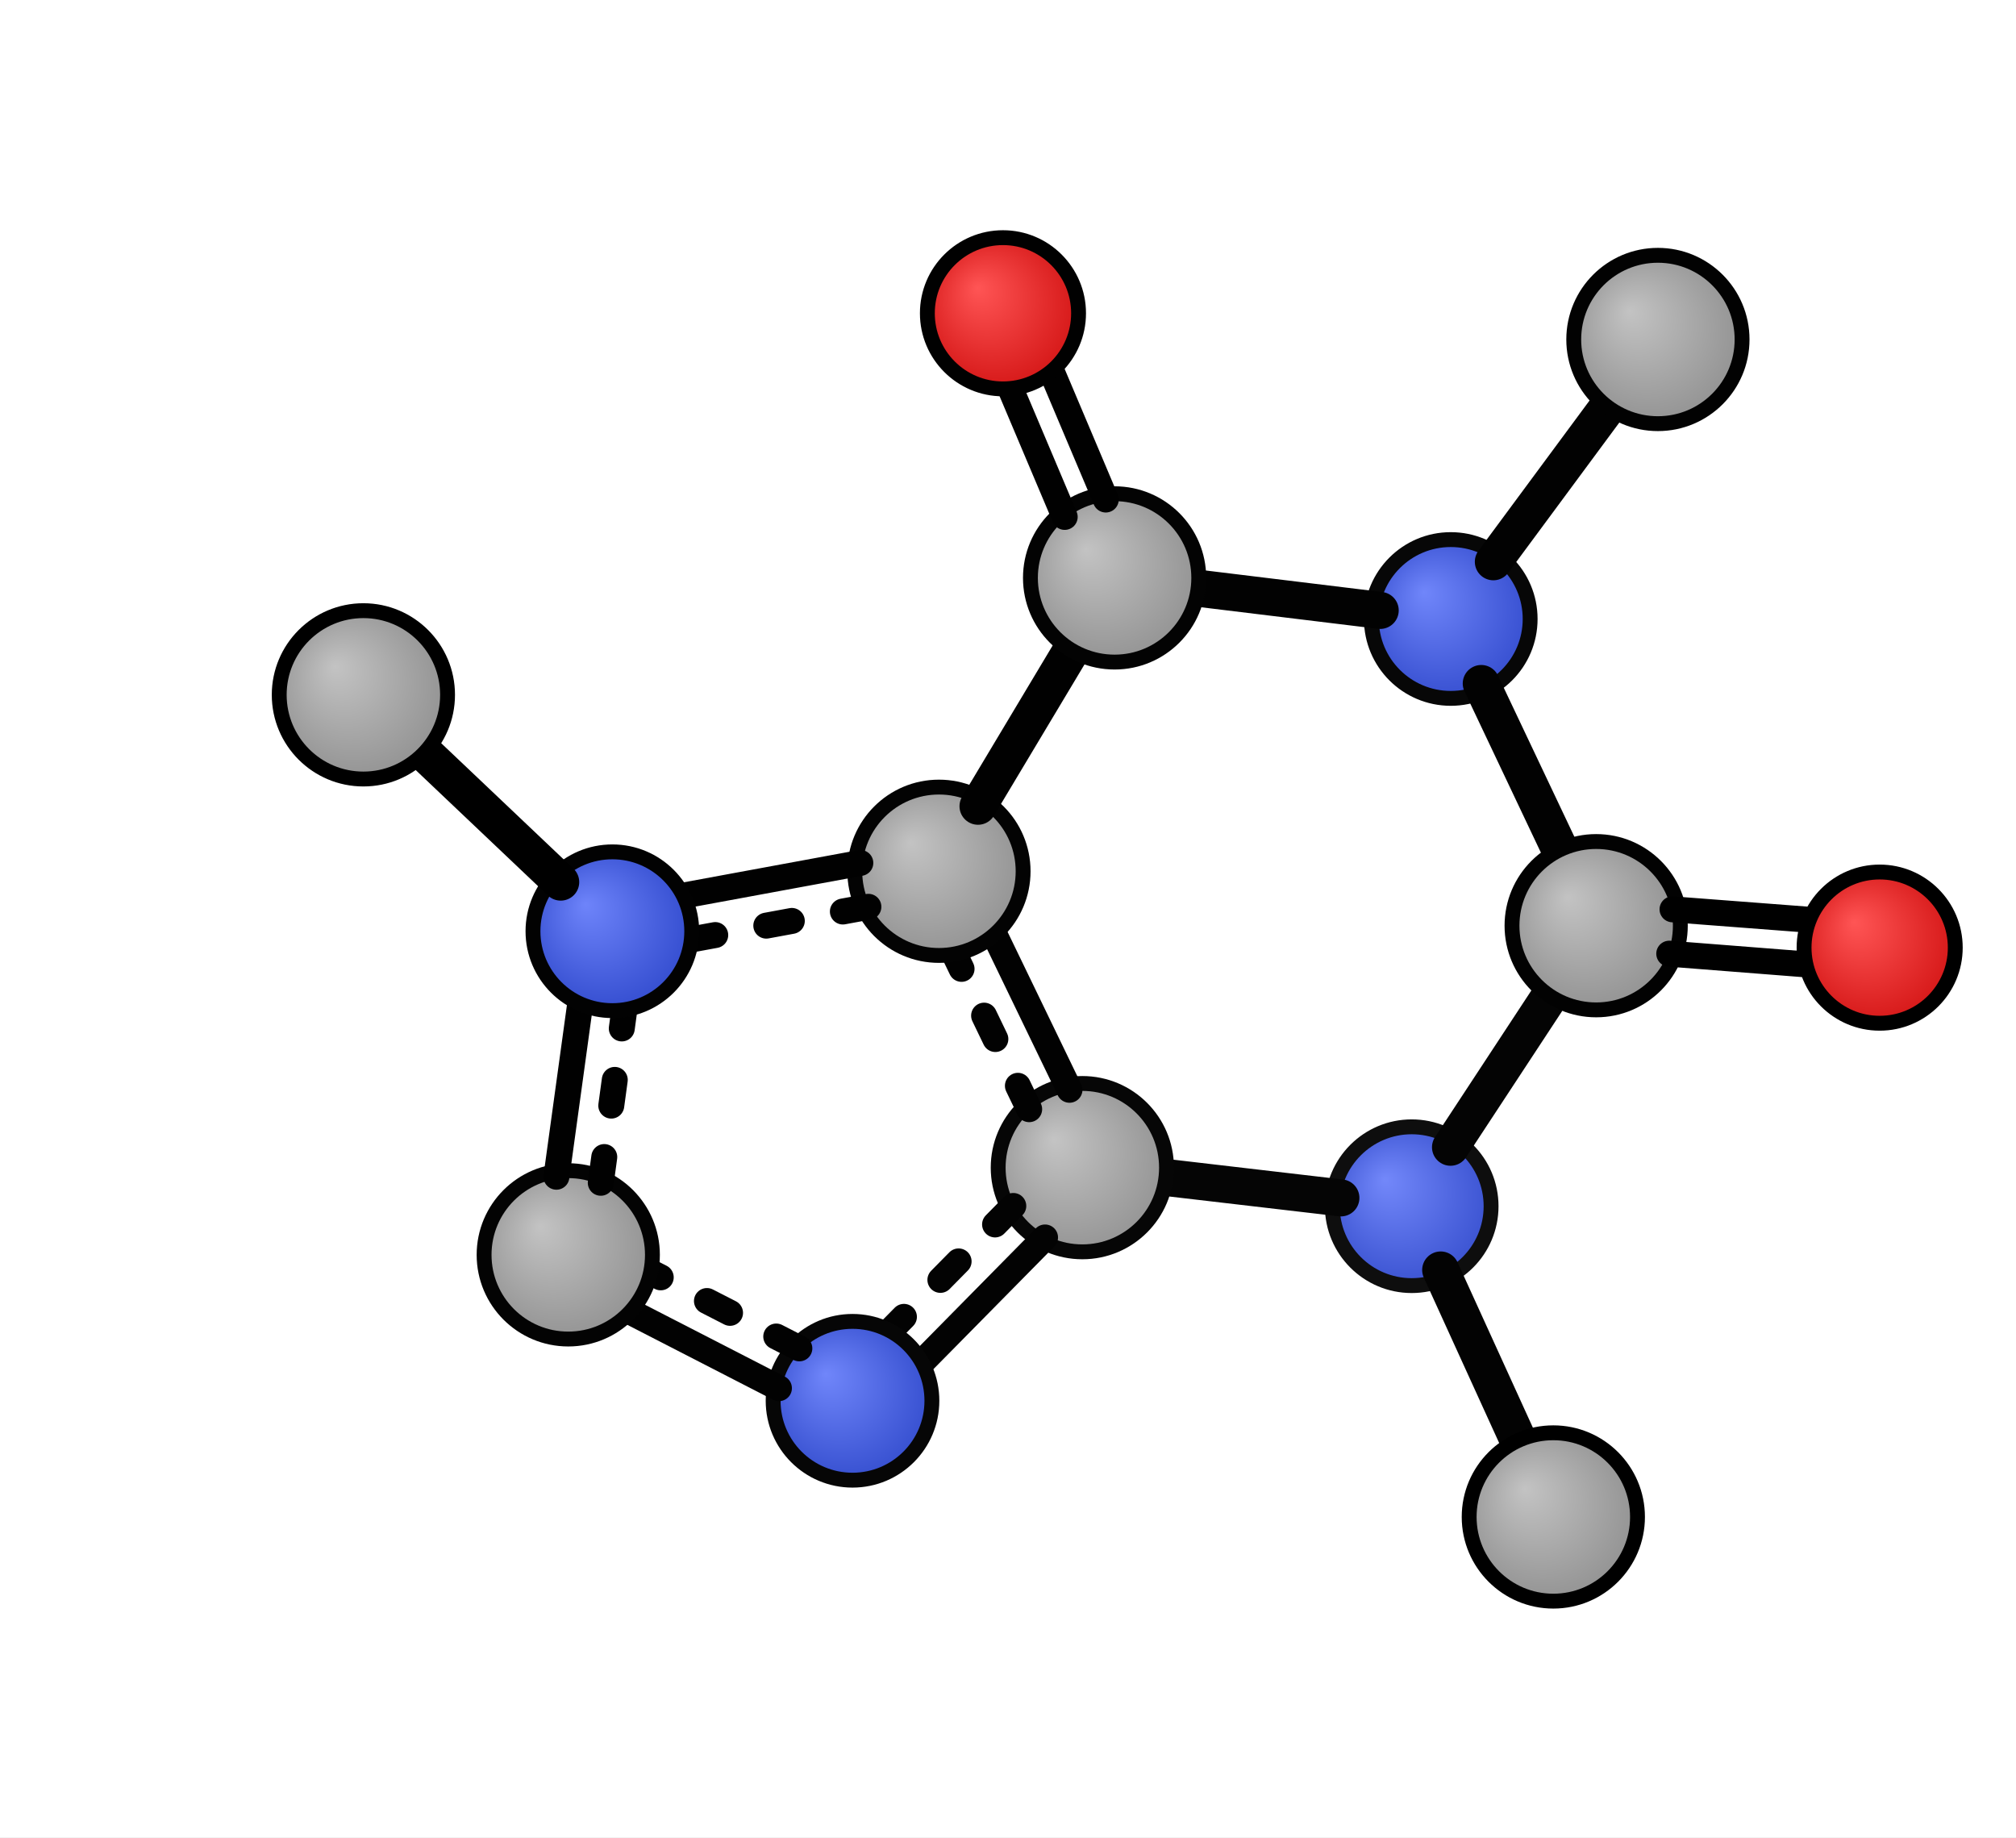
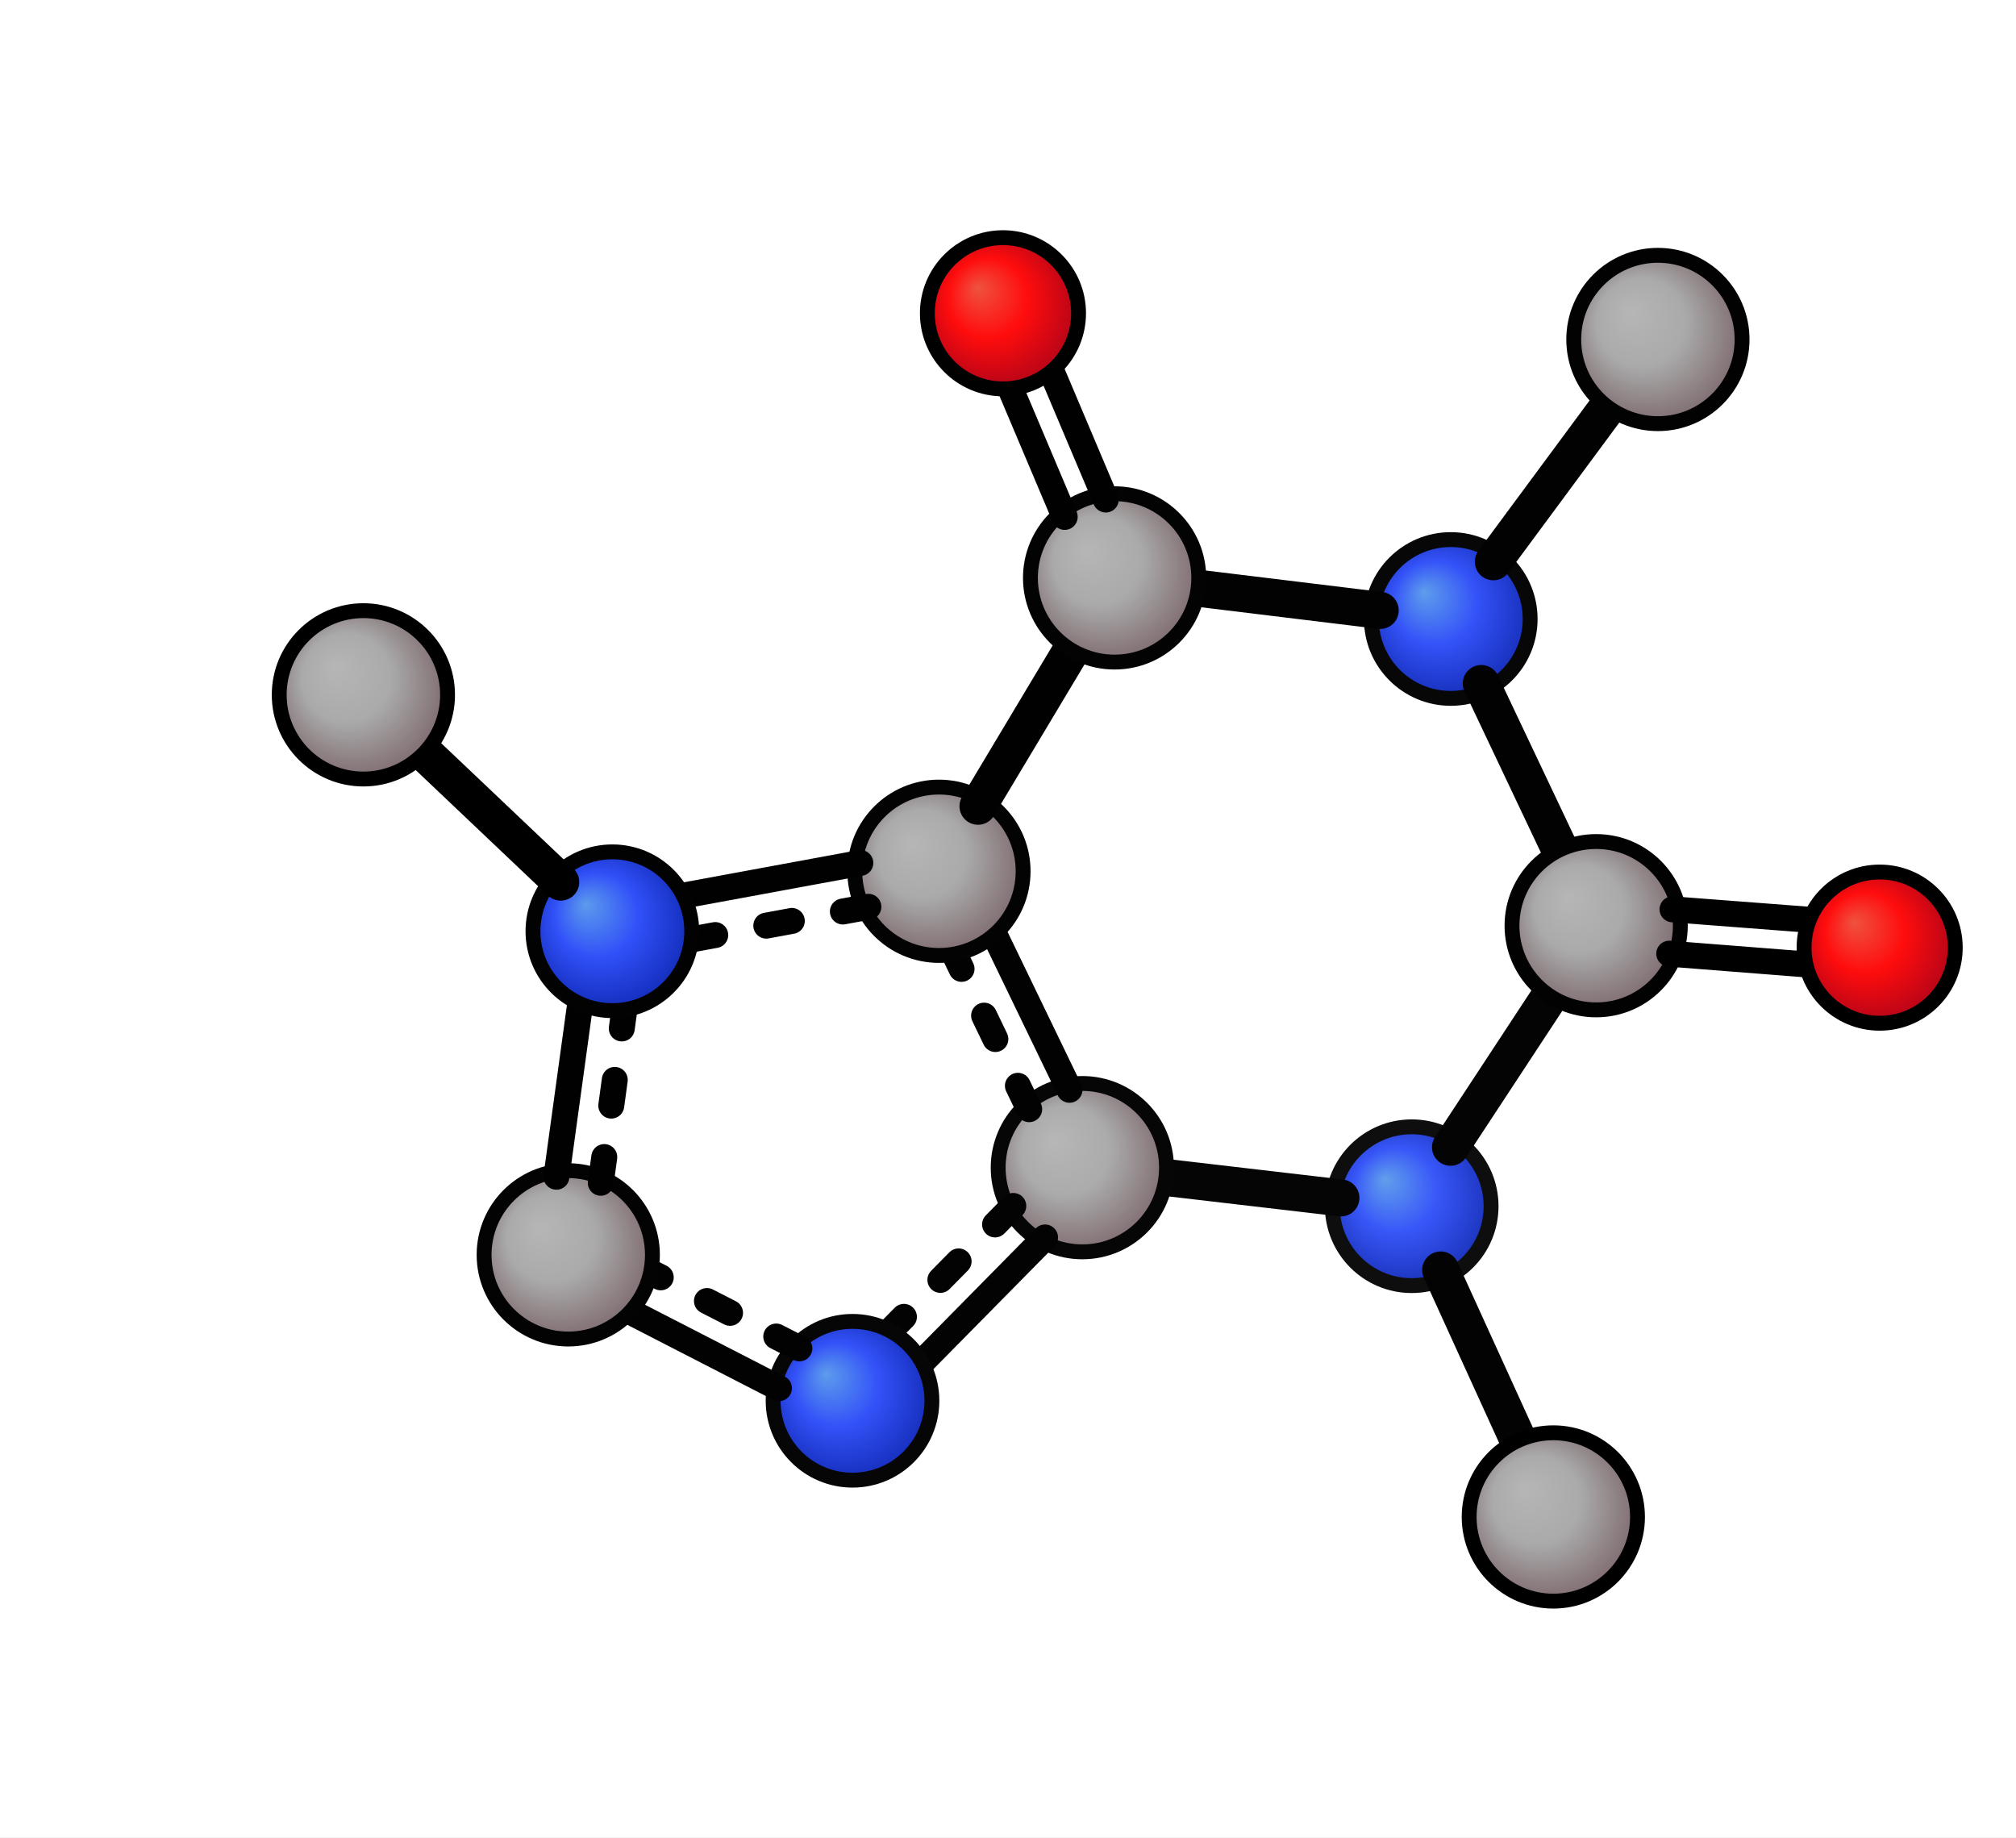
<svg xmlns="http://www.w3.org/2000/svg" xmlns:xlink="http://www.w3.org/1999/xlink" viewBox="0 0 800 729" width="800" height="729">
  <rect width="100%" height="100%" fill="#ffffff" />
  <defs>
    <g id="x0a0">
      <radialGradient id="x0g0" cx=".5" cy=".5" fx=".33" fy=".33" r=".66">
-         <stop offset="0%" stop-color="#c3c3c3" />
-         <stop offset="100%" stop-color="#898989" />
+         <stop offset="0%" stop-color="#b6b6b6" />
+         <stop offset="40%" stop-color="#aaaaaa" />
+         <stop offset="100%" stop-color="#6c5056" />
      </radialGradient>
      <circle cx="0" cy="0" r="33.4" fill="url(#x0g0)" stroke="#030303" stroke-width="5.9" />
    </g>
    <g id="x0a1">
      <radialGradient id="x0g1" cx=".5" cy=".5" fx=".33" fy=".33" r=".66">
-         <stop offset="0%" stop-color="#c3c3c3" />
-         <stop offset="100%" stop-color="#888888" />
+         <stop offset="0%" stop-color="#b6b6b6" />
+         <stop offset="40%" stop-color="#aaaaaa" />
+         <stop offset="100%" stop-color="#6b4f55" />
      </radialGradient>
      <circle cx="0" cy="0" r="33.4" fill="url(#x0g1)" stroke="#000000" stroke-width="5.9" />
    </g>
    <g id="x0a2">
      <radialGradient id="x0g2" cx=".5" cy=".5" fx=".33" fy=".33" r=".66">
-         <stop offset="0%" stop-color="#c4c4c4" />
-         <stop offset="100%" stop-color="#8a8a8a" />
+         <stop offset="0%" stop-color="#b7b7b7" />
+         <stop offset="40%" stop-color="#ababab" />
+         <stop offset="100%" stop-color="#6d5258" />
      </radialGradient>
      <circle cx="0" cy="0" r="33.4" fill="url(#x0g2)" stroke="#060606" stroke-width="5.9" />
    </g>
    <g id="x0a3">
      <radialGradient id="x0g3" cx=".5" cy=".5" fx=".33" fy=".33" r=".66">
-         <stop offset="0%" stop-color="#c3c3c3" />
-         <stop offset="100%" stop-color="#888888" />
+         <stop offset="0%" stop-color="#b6b6b6" />
+         <stop offset="40%" stop-color="#aaaaaa" />
+         <stop offset="100%" stop-color="#6b4f55" />
      </radialGradient>
      <circle cx="0" cy="0" r="33.4" fill="url(#x0g3)" stroke="#000000" stroke-width="5.9" />
    </g>
    <g id="x0a4">
      <radialGradient id="x0g4" cx=".5" cy=".5" fx=".33" fy=".33" r=".66">
-         <stop offset="0%" stop-color="#c3c3c3" />
-         <stop offset="100%" stop-color="#898989" />
+         <stop offset="0%" stop-color="#b6b6b6" />
+         <stop offset="40%" stop-color="#aaaaaa" />
+         <stop offset="100%" stop-color="#6c5056" />
      </radialGradient>
      <circle cx="0" cy="0" r="33.4" fill="url(#x0g4)" stroke="#030303" stroke-width="5.9" />
    </g>
    <g id="x0a5">
      <radialGradient id="x0g5" cx=".5" cy=".5" fx=".33" fy=".33" r=".66">
-         <stop offset="0%" stop-color="#c3c3c3" />
-         <stop offset="100%" stop-color="#888888" />
+         <stop offset="0%" stop-color="#b6b6b6" />
+         <stop offset="40%" stop-color="#aaaaaa" />
+         <stop offset="100%" stop-color="#6b5056" />
      </radialGradient>
      <circle cx="0" cy="0" r="33.4" fill="url(#x0g5)" stroke="#020202" stroke-width="5.9" />
    </g>
    <g id="x0a6">
      <radialGradient id="x0g6" cx=".5" cy=".5" fx=".33" fy=".33" r=".66">
-         <stop offset="0%" stop-color="#c3c3c3" />
-         <stop offset="100%" stop-color="#898989" />
+         <stop offset="0%" stop-color="#b6b6b6" />
+         <stop offset="40%" stop-color="#aaaaaa" />
+         <stop offset="100%" stop-color="#6c5056" />
      </radialGradient>
      <circle cx="0" cy="0" r="33.4" fill="url(#x0g6)" stroke="#030303" stroke-width="5.9" />
    </g>
    <g id="x0a7">
      <radialGradient id="x0g7" cx=".5" cy=".5" fx=".33" fy=".33" r=".66">
-         <stop offset="0%" stop-color="#c3c3c3" />
-         <stop offset="100%" stop-color="#888888" />
+         <stop offset="0%" stop-color="#b6b6b6" />
+         <stop offset="40%" stop-color="#aaaaaa" />
+         <stop offset="100%" stop-color="#6b5055" />
      </radialGradient>
      <circle cx="0" cy="0" r="33.4" fill="url(#x0g7)" stroke="#020202" stroke-width="5.9" />
    </g>
    <g id="x0a8">
      <radialGradient id="x0g8" cx=".5" cy=".5" fx=".33" fy=".33" r=".66">
-         <stop offset="0%" stop-color="#7388fa" />
-         <stop offset="100%" stop-color="#2e47c8" />
+         <stop offset="0%" stop-color="#619fec" />
+         <stop offset="40%" stop-color="#3857f8" />
+         <stop offset="100%" stop-color="#0e23a1" />
      </radialGradient>
      <circle cx="0" cy="0" r="31.5" fill="url(#x0g8)" stroke="#0e0e0e" stroke-width="5.9" />
    </g>
    <g id="x0a9">
      <radialGradient id="x0g9" cx=".5" cy=".5" fx=".33" fy=".33" r=".66">
-         <stop offset="0%" stop-color="#6e84fa" />
-         <stop offset="100%" stop-color="#2741c6" />
+         <stop offset="0%" stop-color="#5c9bec" />
+         <stop offset="40%" stop-color="#3151f8" />
+         <stop offset="100%" stop-color="#051b9e" />
      </radialGradient>
      <circle cx="0" cy="0" r="31.5" fill="url(#x0g9)" stroke="#020202" stroke-width="5.9" />
    </g>
    <g id="x0a10">
      <radialGradient id="x0g10" cx=".5" cy=".5" fx=".33" fy=".33" r=".66">
-         <stop offset="0%" stop-color="#7086fa" />
-         <stop offset="100%" stop-color="#2943c6" />
+         <stop offset="0%" stop-color="#5d9cec" />
+         <stop offset="40%" stop-color="#3352f8" />
+         <stop offset="100%" stop-color="#081d9f" />
      </radialGradient>
      <circle cx="0" cy="0" r="31.5" fill="url(#x0g10)" stroke="#060606" stroke-width="5.9" />
    </g>
    <g id="x0a11">
      <radialGradient id="x0g11" cx=".5" cy=".5" fx=".33" fy=".33" r=".66">
-         <stop offset="0%" stop-color="#7086fa" />
-         <stop offset="100%" stop-color="#2a43c7" />
+         <stop offset="0%" stop-color="#5e9dec" />
+         <stop offset="40%" stop-color="#3453f8" />
+         <stop offset="100%" stop-color="#091e9f" />
      </radialGradient>
      <circle cx="0" cy="0" r="31.5" fill="url(#x0g11)" stroke="#070707" stroke-width="5.9" />
    </g>
    <g id="x0a12">
      <radialGradient id="x0g12" cx=".5" cy=".5" fx=".33" fy=".33" r=".66">
-         <stop offset="0%" stop-color="#ff5555" />
-         <stop offset="100%" stop-color="#cc0a0a" />
+         <stop offset="0%" stop-color="#ef5240" />
+         <stop offset="40%" stop-color="#ff0d0d" />
+         <stop offset="100%" stop-color="#93001d" />
      </radialGradient>
      <circle cx="0" cy="0" r="30.0" fill="url(#x0g12)" stroke="#000000" stroke-width="5.9" />
    </g>
    <g id="x0a13">
      <radialGradient id="x0g13" cx=".5" cy=".5" fx=".33" fy=".33" r=".66">
-         <stop offset="0%" stop-color="#ff5555" />
-         <stop offset="100%" stop-color="#cc0a0a" />
+         <stop offset="0%" stop-color="#ef5240" />
+         <stop offset="40%" stop-color="#ff0d0d" />
+         <stop offset="100%" stop-color="#93001d" />
      </radialGradient>
      <circle cx="0" cy="0" r="30.0" fill="url(#x0g13)" stroke="#010101" stroke-width="5.9" />
    </g>
  </defs>
  <use x="560.2" y="478.6" xlink:href="#x0a8" />
  <line x1="532.1" y1="475.3" x2="459.3" y2="466.8" stroke="#050505" stroke-width="14.7" stroke-linecap="round" />
  <line x1="575.6" y1="455.2" x2="617.0" y2="392.2" stroke="#040404" stroke-width="14.7" stroke-linecap="round" />
  <line x1="571.7" y1="503.9" x2="604.1" y2="575.0" stroke="#030303" stroke-width="14.7" stroke-linecap="round" />
  <use x="575.7" y="245.6" xlink:href="#x0a11" />
  <line x1="547.7" y1="242.2" x2="472.2" y2="233.0" stroke="#020202" stroke-width="14.7" stroke-linecap="round" />
  <line x1="587.8" y1="271.2" x2="620.5" y2="340.2" stroke="#020202" stroke-width="14.7" stroke-linecap="round" />
  <line x1="592.6" y1="222.9" x2="640.0" y2="158.8" stroke="#020202" stroke-width="14.7" stroke-linecap="round" />
  <use x="429.5" y="463.3" xlink:href="#x0a2" />
  <line x1="414.7" y1="491.0" x2="364.5" y2="541.9" stroke="#030303" stroke-width="10.3" stroke-linecap="round" />
  <line x1="402.1" y1="478.5" x2="351.9" y2="529.4" stroke="#030303" stroke-width="10.3" stroke-linecap="round" stroke-dasharray="10.3,20.6" />
  <line x1="408.4" y1="440.1" x2="377.8" y2="376.6" stroke="#020202" stroke-width="10.3" stroke-linecap="round" stroke-dasharray="10.3,20.6" />
  <line x1="424.4" y1="432.4" x2="393.7" y2="368.9" stroke="#020202" stroke-width="10.3" stroke-linecap="round" />
  <use x="338.3" y="555.8" xlink:href="#x0a10" />
  <line x1="309.1" y1="550.8" x2="248.2" y2="519.5" stroke="#020202" stroke-width="10.3" stroke-linecap="round" />
  <line x1="317.2" y1="535.0" x2="256.3" y2="503.8" stroke="#020202" stroke-width="10.3" stroke-linecap="round" stroke-dasharray="10.3,20.6" />
  <use x="372.6" y="345.7" xlink:href="#x0a0" />
  <line x1="388.1" y1="319.9" x2="426.9" y2="255.1" stroke="#010101" stroke-width="14.7" stroke-linecap="round" />
  <line x1="344.6" y1="359.8" x2="272.5" y2="373.1" stroke="#010101" stroke-width="10.3" stroke-linecap="round" stroke-dasharray="10.3,20.6" />
  <line x1="341.4" y1="342.4" x2="269.3" y2="355.7" stroke="#010101" stroke-width="10.3" stroke-linecap="round" />
  <use x="225.5" y="497.9" xlink:href="#x0a4" />
  <line x1="220.8" y1="466.9" x2="230.5" y2="396.4" stroke="#010101" stroke-width="10.3" stroke-linecap="round" />
  <line x1="238.4" y1="469.3" x2="248.0" y2="398.8" stroke="#010101" stroke-width="10.3" stroke-linecap="round" stroke-dasharray="10.3,20.6" />
  <use x="442.3" y="229.3" xlink:href="#x0a6" />
  <line x1="422.5" y1="205.1" x2="400.3" y2="152.6" stroke="#010101" stroke-width="10.3" stroke-linecap="round" />
  <line x1="438.8" y1="198.2" x2="416.6" y2="145.7" stroke="#010101" stroke-width="10.3" stroke-linecap="round" />
  <use x="243.0" y="369.5" xlink:href="#x0a9" />
  <line x1="222.5" y1="350.0" x2="166.0" y2="296.4" stroke="#000000" stroke-width="14.7" stroke-linecap="round" />
  <use x="633.4" y="367.3" xlink:href="#x0a5" />
  <line x1="663.7" y1="360.8" x2="720.0" y2="365.1" stroke="#000000" stroke-width="10.3" stroke-linecap="round" />
  <line x1="662.4" y1="378.4" x2="718.6" y2="382.8" stroke="#000000" stroke-width="10.3" stroke-linecap="round" />
  <use x="657.9" y="134.7" xlink:href="#x0a7" />
  <use x="398.0" y="124.3" xlink:href="#x0a13" />
  <use x="616.4" y="601.9" xlink:href="#x0a3" />
  <use x="144.2" y="275.7" xlink:href="#x0a1" />
  <use x="745.9" y="376.0" xlink:href="#x0a12" />
</svg>
